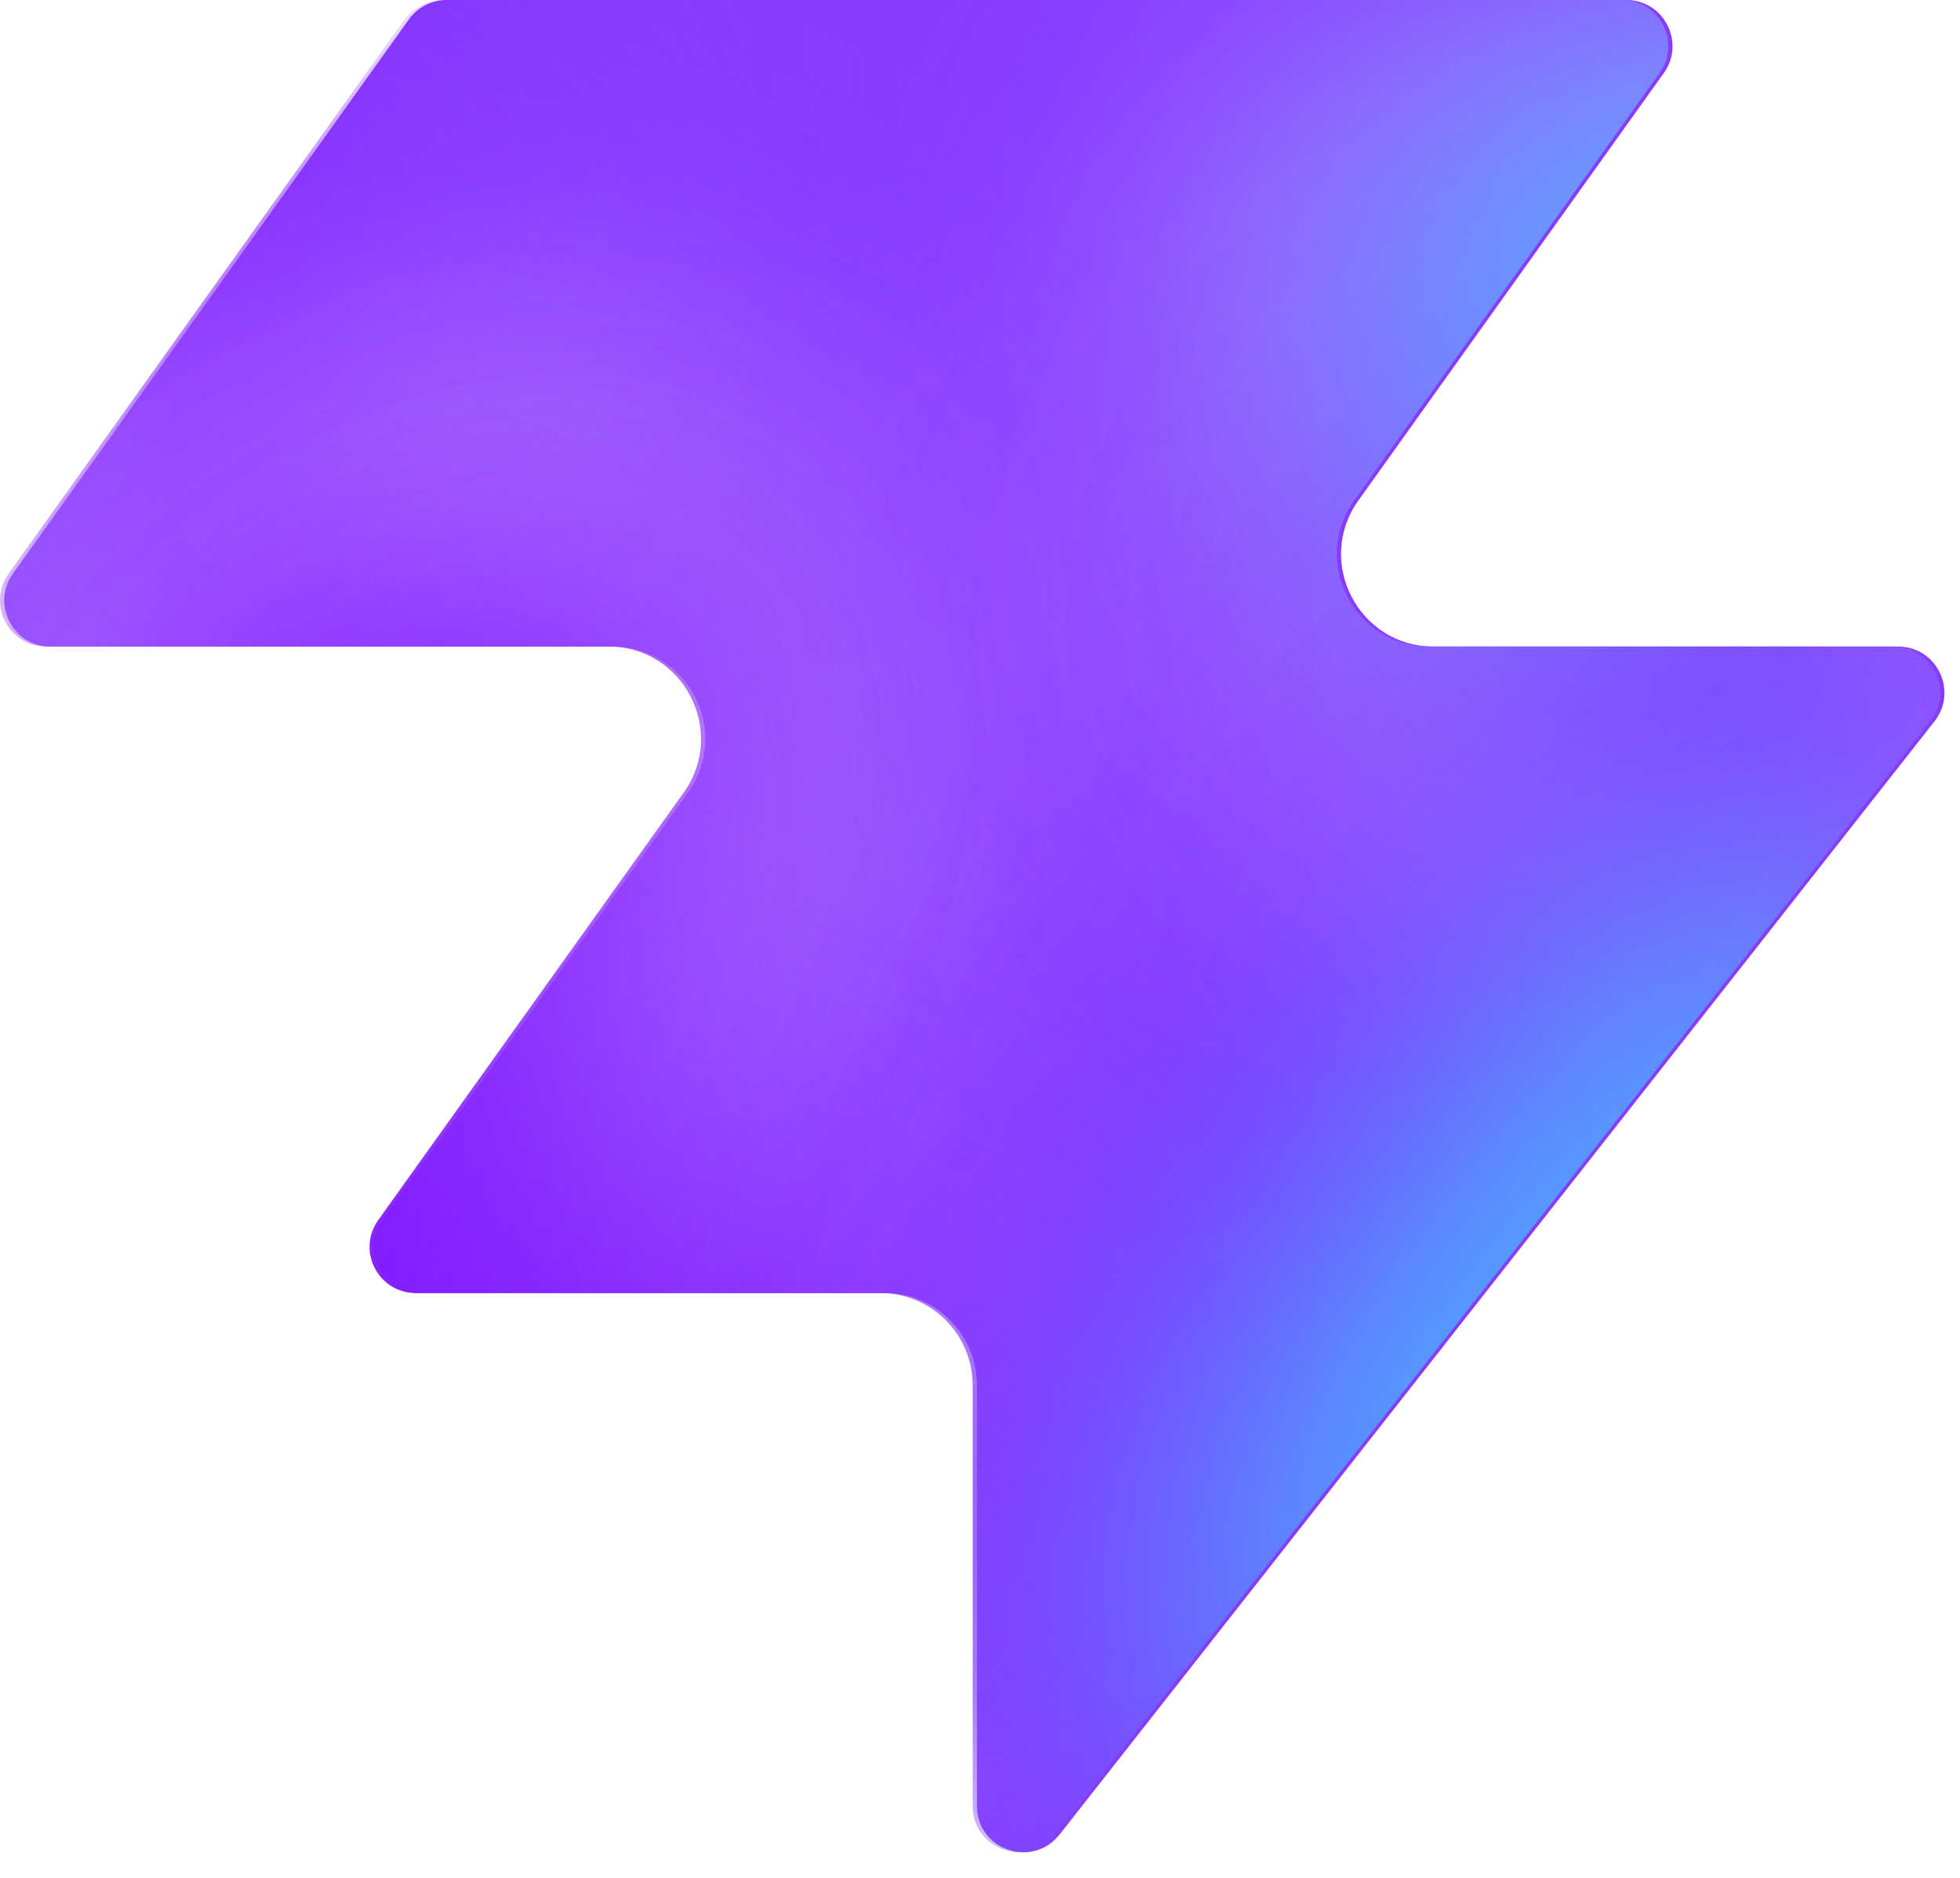
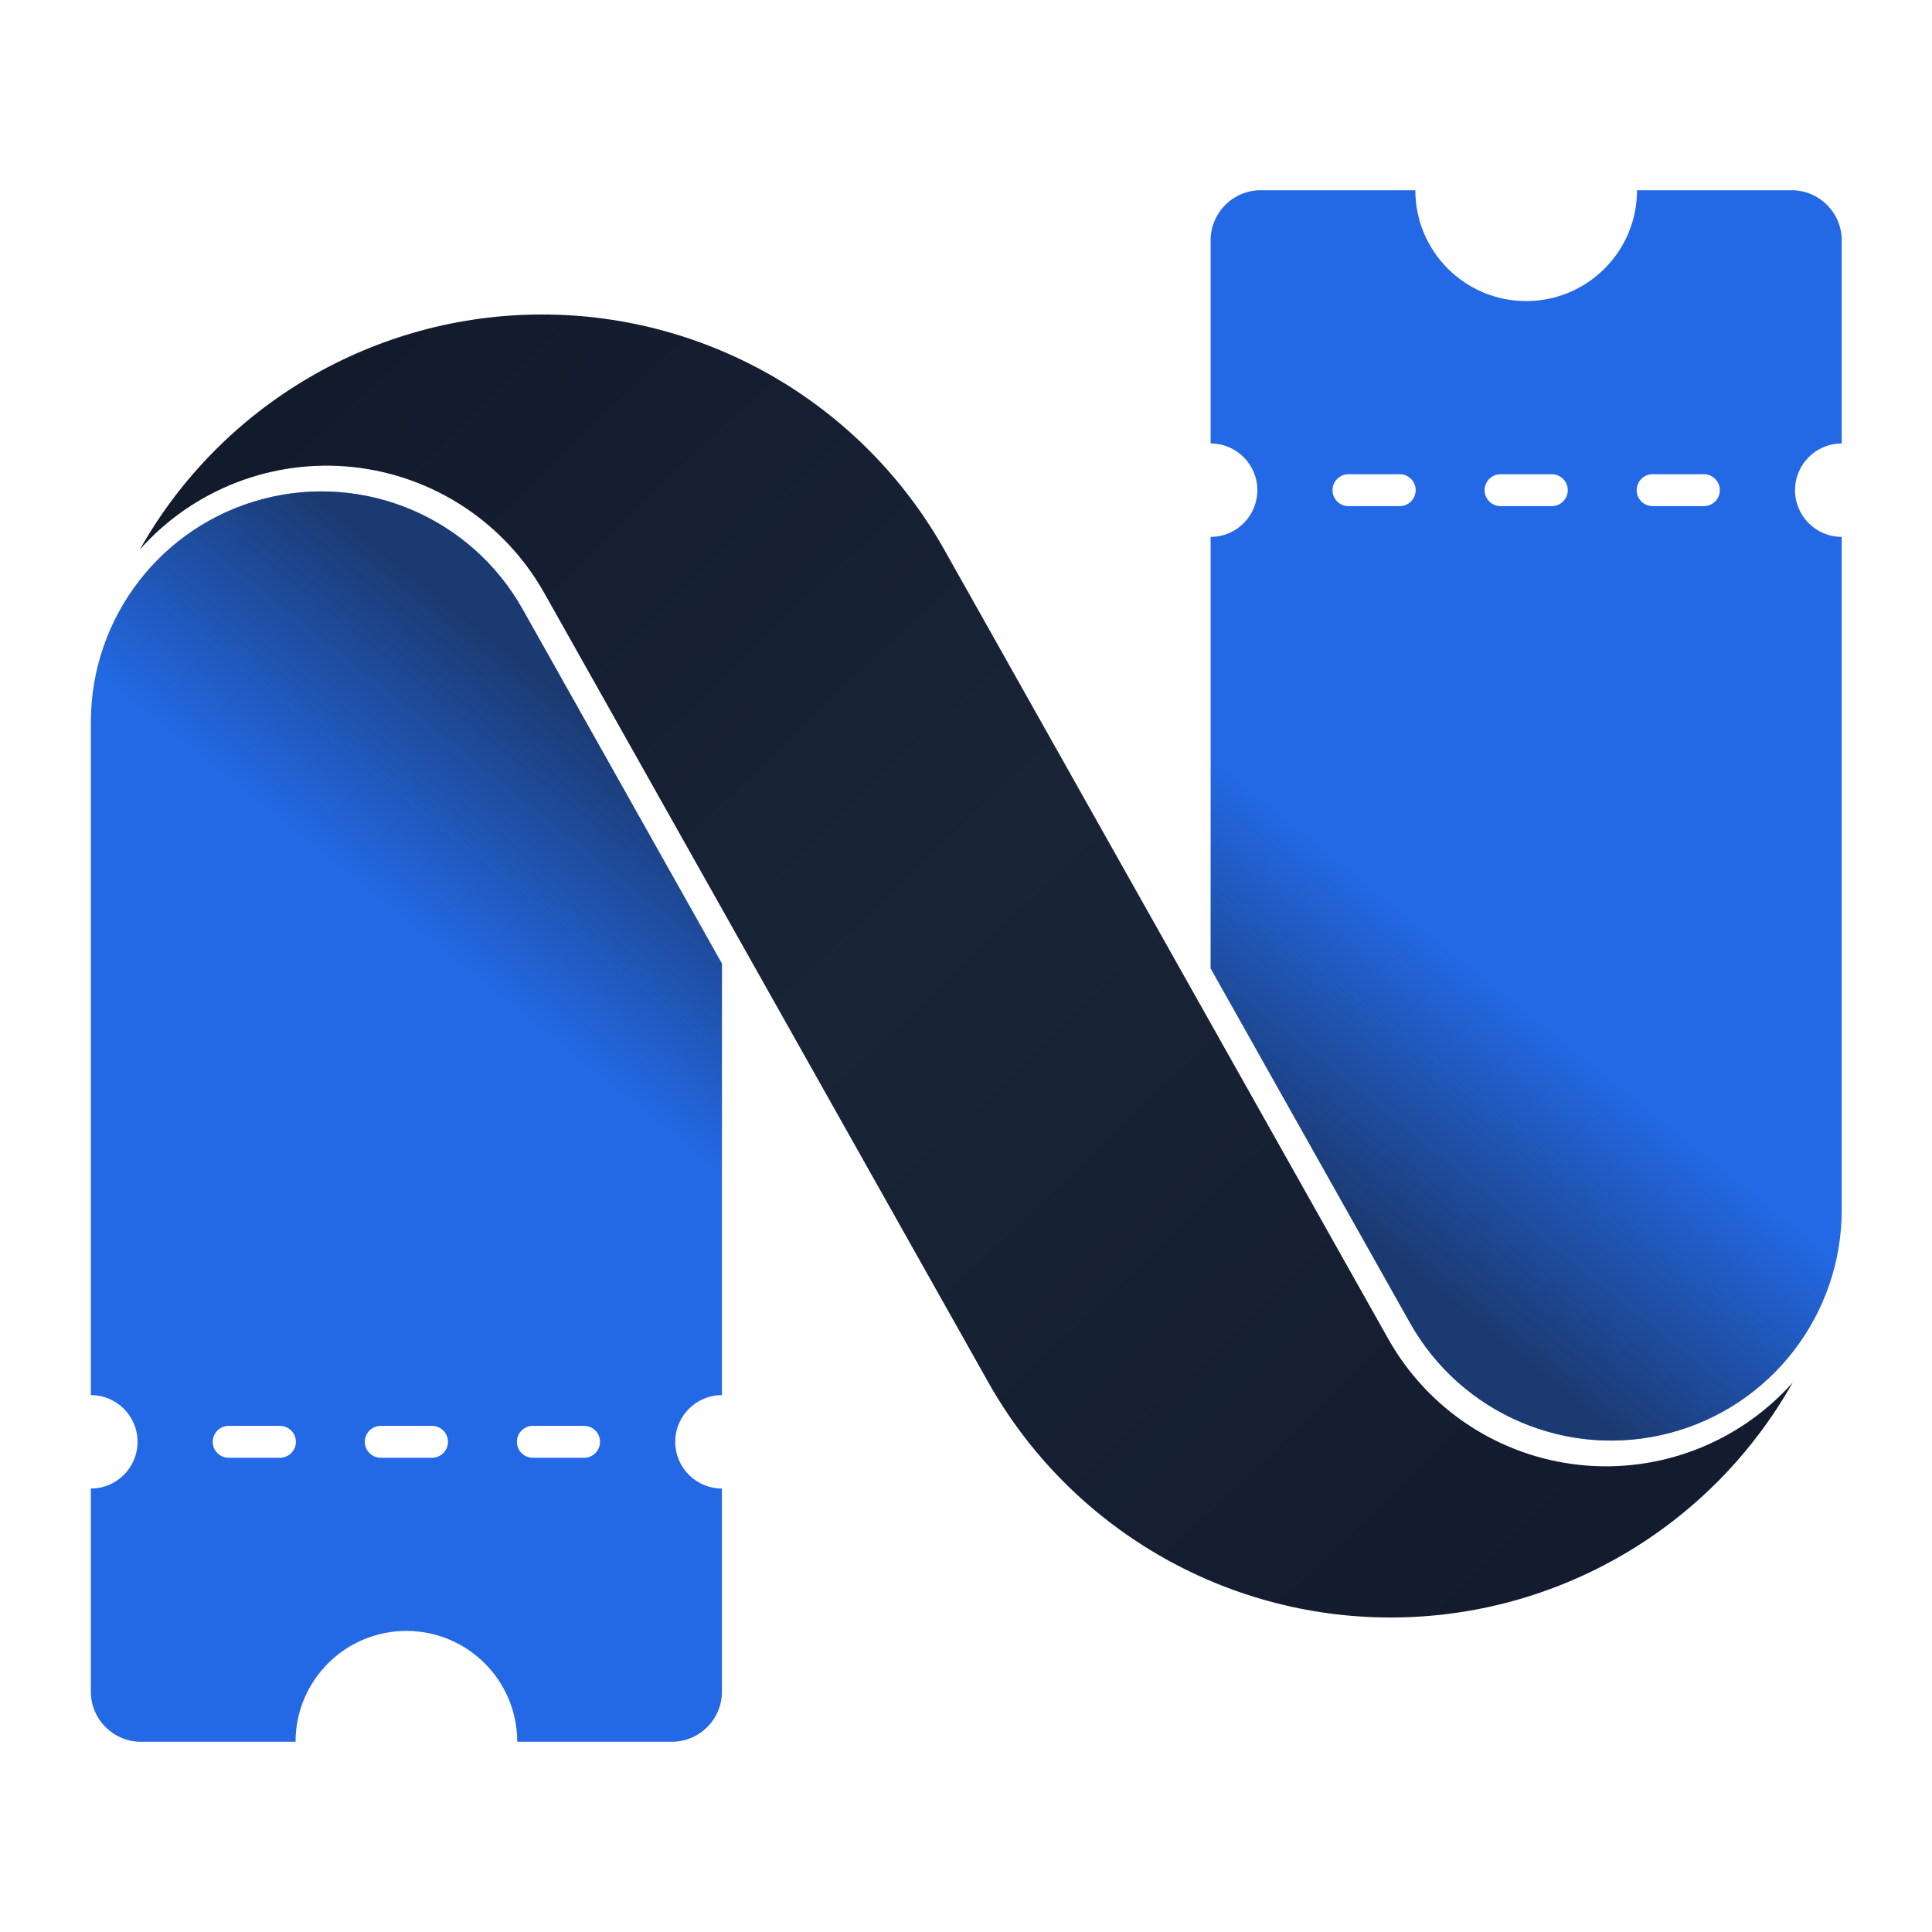
- <svg xmlns="http://www.w3.org/2000/svg" width="48" height="46" fill="none" viewBox="0 0 48 46">
-   <path fill="#863bff" d="M25.946 44.938c-.664.845-2.021.375-2.021-.698V33.937a2.26 2.26 0 0 0-2.262-2.262H10.287c-.92 0-1.456-1.04-.92-1.788l7.48-10.471c1.07-1.497 0-3.578-1.842-3.578H1.237c-.92 0-1.456-1.04-.92-1.788L10.013.474c.214-.297.556-.474.92-.474h28.894c.92 0 1.456 1.04.92 1.788l-7.48 10.471c-1.07 1.498 0 3.579 1.842 3.579h11.377c.943 0 1.473 1.088.89 1.83L25.947 44.94z" style="fill:#863bff;fill:color(display-p3 .525 .23 1);fill-opacity:1" />
-   <mask id="a" width="48" height="46" x="0" y="0" maskUnits="userSpaceOnUse" style="mask-type:alpha">
-     <path fill="#000" d="M25.842 44.938c-.664.844-2.021.375-2.021-.698V33.937a2.26 2.26 0 0 0-2.262-2.262H10.183c-.92 0-1.456-1.04-.92-1.788l7.48-10.471c1.07-1.498 0-3.579-1.842-3.579H1.133c-.92 0-1.456-1.04-.92-1.787L9.91.473c.214-.297.556-.474.92-.474h28.894c.92 0 1.456 1.04.92 1.788l-7.48 10.471c-1.07 1.498 0 3.578 1.842 3.578h11.377c.943 0 1.473 1.088.89 1.832L25.843 44.94z" style="fill:#000;fill-opacity:1" />
-   </mask>
-   <g mask="url(#a)">
-     <g filter="url(#b)">
-       <ellipse cx="5.508" cy="14.704" fill="#ede6ff" rx="5.508" ry="14.704" style="fill:#ede6ff;fill:color(display-p3 .927 .903 1);fill-opacity:1" transform="matrix(.00324 1 1 -.00324 -4.47 31.516)" />
-     </g>
-     <g filter="url(#c)">
-       <ellipse cx="10.399" cy="29.851" fill="#ede6ff" rx="10.399" ry="29.851" style="fill:#ede6ff;fill:color(display-p3 .927 .903 1);fill-opacity:1" transform="matrix(.00324 1 1 -.00324 -39.328 7.883)" />
-     </g>
-     <g filter="url(#d)">
-       <ellipse cx="5.508" cy="30.487" fill="#7e14ff" rx="5.508" ry="30.487" style="fill:#7e14ff;fill:color(display-p3 .492 .077 1);fill-opacity:1" transform="rotate(89.814 -25.913 -14.639)scale(1 -1)" />
-     </g>
-     <g filter="url(#e)">
-       <ellipse cx="5.508" cy="30.599" fill="#7e14ff" rx="5.508" ry="30.599" style="fill:#7e14ff;fill:color(display-p3 .492 .077 1);fill-opacity:1" transform="rotate(89.814 -32.644 -3.334)scale(1 -1)" />
-     </g>
-     <g filter="url(#f)">
-       <ellipse cx="5.508" cy="30.599" fill="#7e14ff" rx="5.508" ry="30.599" style="fill:#7e14ff;fill:color(display-p3 .492 .077 1);fill-opacity:1" transform="matrix(.00324 1 1 -.00324 -34.34 30.47)" />
-     </g>
-     <g filter="url(#g)">
-       <ellipse cx="14.072" cy="22.078" fill="#ede6ff" rx="14.072" ry="22.078" style="fill:#ede6ff;fill:color(display-p3 .927 .903 1);fill-opacity:1" transform="rotate(93.35 24.506 48.493)scale(-1 1)" />
-     </g>
-     <g filter="url(#h)">
-       <ellipse cx="3.47" cy="21.501" fill="#7e14ff" rx="3.47" ry="21.501" style="fill:#7e14ff;fill:color(display-p3 .492 .077 1);fill-opacity:1" transform="rotate(89.009 28.708 47.59)scale(-1 1)" />
-     </g>
-     <g filter="url(#i)">
-       <ellipse cx="3.47" cy="21.501" fill="#7e14ff" rx="3.47" ry="21.501" style="fill:#7e14ff;fill:color(display-p3 .492 .077 1);fill-opacity:1" transform="rotate(89.009 28.708 47.59)scale(-1 1)" />
-     </g>
-     <g filter="url(#j)">
-       <ellipse cx=".387" cy="8.972" fill="#7e14ff" rx="4.407" ry="29.108" style="fill:#7e14ff;fill:color(display-p3 .492 .077 1);fill-opacity:1" transform="rotate(39.51 .387 8.972)" />
-     </g>
-     <g filter="url(#k)">
-       <ellipse cx="47.523" cy="-6.092" fill="#7e14ff" rx="4.407" ry="29.108" style="fill:#7e14ff;fill:color(display-p3 .492 .077 1);fill-opacity:1" transform="rotate(37.892 47.523 -6.092)" />
-     </g>
-     <g filter="url(#l)">
-       <ellipse cx="41.412" cy="6.333" fill="#47bfff" rx="5.971" ry="9.665" style="fill:#47bfff;fill:color(display-p3 .28 .748 1);fill-opacity:1" transform="rotate(37.892 41.412 6.333)" />
-     </g>
-     <g filter="url(#m)">
-       <ellipse cx="-1.879" cy="38.332" fill="#7e14ff" rx="4.407" ry="29.108" style="fill:#7e14ff;fill:color(display-p3 .492 .077 1);fill-opacity:1" transform="rotate(37.892 -1.88 38.332)" />
-     </g>
-     <g filter="url(#n)">
-       <ellipse cx="-1.879" cy="38.332" fill="#7e14ff" rx="4.407" ry="29.108" style="fill:#7e14ff;fill:color(display-p3 .492 .077 1);fill-opacity:1" transform="rotate(37.892 -1.88 38.332)" />
-     </g>
-     <g filter="url(#o)">
-       <ellipse cx="35.651" cy="29.907" fill="#7e14ff" rx="4.407" ry="29.108" style="fill:#7e14ff;fill:color(display-p3 .492 .077 1);fill-opacity:1" transform="rotate(37.892 35.651 29.907)" />
-     </g>
-     <g filter="url(#p)">
-       <ellipse cx="38.418" cy="32.4" fill="#47bfff" rx="5.971" ry="15.297" style="fill:#47bfff;fill:color(display-p3 .28 .748 1);fill-opacity:1" transform="rotate(37.892 38.418 32.4)" />
-     </g>
+ <svg xmlns="http://www.w3.org/2000/svg" width="4096" height="4096" viewBox="175.75 179 1696 1696" role="img" aria-labelledby="logo-title">
+   <defs>
+     <linearGradient id="ribbon" gradientUnits="userSpaceOnUse" x1="400" y1="450" x2="1500" y2="1600">
+       <stop offset="0" stop-color="#111A2B" />
+       <stop offset="0.5" stop-color="#192437" />
+       <stop offset="1" stop-color="#131C2E" />
+     </linearGradient>
+     <linearGradient id="shade" gradientUnits="userSpaceOnUse" x1="-122.7" y1="152.9" x2="-274.1" y2="341.6">
+       <stop offset="0" stop-color="#18243A" stop-opacity="0.68" />
+       <stop offset="1" stop-color="#18243A" stop-opacity="0" />
+     </linearGradient>
+   </defs>
+   <g id="ticket-left">
+     <path d="M255.5 812.85A202.45 202.45 0 0 1 634.4 713.6L809.5 1024.89L809.5 1403.7A41 41 0 0 0 809.5 1485.7L809.5 1664A44 44 0 0 1 765.5 1708L629.8 1708A97.3 97.3 0 0 0 435.2 1708L299.5 1708A44 44 0 0 1 255.5 1664L255.5 1485.7A41 41 0 0 0 255.5 1403.7ZM376.5 1430.7H421.5A14 14 0 0 1 421.5 1458.7H376.5A14 14 0 0 1 376.5 1430.7ZM510 1430.7H555A14 14 0 0 1 555 1458.7H510A14 14 0 0 1 510 1430.7ZM643.5 1430.7H688.5A14 14 0 0 1 688.5 1458.7H643.5A14 14 0 0 1 643.5 1430.7Z" fill="#2369E5" fill-rule="evenodd" />
+     <path d="M255.5 812.85A202.45 202.45 0 0 1 634.4 713.6L809.5 1024.89L809.5 1403.7A41 41 0 0 0 809.5 1485.7L809.5 1664A44 44 0 0 1 765.5 1708L629.8 1708A97.3 97.3 0 0 0 435.2 1708L299.5 1708A44 44 0 0 1 255.5 1664L255.5 1485.7A41 41 0 0 0 255.5 1403.7ZM376.5 1430.7H421.5A14 14 0 0 1 421.5 1458.7H376.5A14 14 0 0 1 376.5 1430.7ZM510 1430.7H555A14 14 0 0 1 555 1458.7H510A14 14 0 0 1 510 1430.7ZM643.5 1430.7H688.5A14 14 0 0 1 688.5 1458.7H643.5A14 14 0 0 1 643.5 1430.7Z" fill="url(#shade)" fill-rule="evenodd" />
  </g>
-   <defs>
-     <filter id="b" width="60.045" height="41.654" x="-19.77" y="16.149" color-interpolation-filters="sRGB" filterUnits="userSpaceOnUse">
-       <feFlood flood-opacity="0" result="BackgroundImageFix" />
-       <feBlend in="SourceGraphic" in2="BackgroundImageFix" result="shape" />
-       <feGaussianBlur result="effect1_foregroundBlur_2002_17158" stdDeviation="7.659" />
-     </filter>
-     <filter id="c" width="90.34" height="51.437" x="-54.613" y="-7.533" color-interpolation-filters="sRGB" filterUnits="userSpaceOnUse">
-       <feFlood flood-opacity="0" result="BackgroundImageFix" />
-       <feBlend in="SourceGraphic" in2="BackgroundImageFix" result="shape" />
-       <feGaussianBlur result="effect1_foregroundBlur_2002_17158" stdDeviation="7.659" />
-     </filter>
-     <filter id="d" width="79.355" height="29.4" x="-49.64" y="2.03" color-interpolation-filters="sRGB" filterUnits="userSpaceOnUse">
-       <feFlood flood-opacity="0" result="BackgroundImageFix" />
-       <feBlend in="SourceGraphic" in2="BackgroundImageFix" result="shape" />
-       <feGaussianBlur result="effect1_foregroundBlur_2002_17158" stdDeviation="4.596" />
-     </filter>
-     <filter id="e" width="79.579" height="29.4" x="-45.045" y="20.029" color-interpolation-filters="sRGB" filterUnits="userSpaceOnUse">
-       <feFlood flood-opacity="0" result="BackgroundImageFix" />
-       <feBlend in="SourceGraphic" in2="BackgroundImageFix" result="shape" />
-       <feGaussianBlur result="effect1_foregroundBlur_2002_17158" stdDeviation="4.596" />
-     </filter>
-     <filter id="f" width="79.579" height="29.4" x="-43.513" y="21.178" color-interpolation-filters="sRGB" filterUnits="userSpaceOnUse">
-       <feFlood flood-opacity="0" result="BackgroundImageFix" />
-       <feBlend in="SourceGraphic" in2="BackgroundImageFix" result="shape" />
-       <feGaussianBlur result="effect1_foregroundBlur_2002_17158" stdDeviation="4.596" />
-     </filter>
-     <filter id="g" width="74.749" height="58.852" x="15.756" y="-17.901" color-interpolation-filters="sRGB" filterUnits="userSpaceOnUse">
-       <feFlood flood-opacity="0" result="BackgroundImageFix" />
-       <feBlend in="SourceGraphic" in2="BackgroundImageFix" result="shape" />
-       <feGaussianBlur result="effect1_foregroundBlur_2002_17158" stdDeviation="7.659" />
-     </filter>
-     <filter id="h" width="61.377" height="25.362" x="23.548" y="2.284" color-interpolation-filters="sRGB" filterUnits="userSpaceOnUse">
-       <feFlood flood-opacity="0" result="BackgroundImageFix" />
-       <feBlend in="SourceGraphic" in2="BackgroundImageFix" result="shape" />
-       <feGaussianBlur result="effect1_foregroundBlur_2002_17158" stdDeviation="4.596" />
-     </filter>
-     <filter id="i" width="61.377" height="25.362" x="23.548" y="2.284" color-interpolation-filters="sRGB" filterUnits="userSpaceOnUse">
-       <feFlood flood-opacity="0" result="BackgroundImageFix" />
-       <feBlend in="SourceGraphic" in2="BackgroundImageFix" result="shape" />
-       <feGaussianBlur result="effect1_foregroundBlur_2002_17158" stdDeviation="4.596" />
-     </filter>
-     <filter id="j" width="56.045" height="63.649" x="-27.636" y="-22.853" color-interpolation-filters="sRGB" filterUnits="userSpaceOnUse">
-       <feFlood flood-opacity="0" result="BackgroundImageFix" />
-       <feBlend in="SourceGraphic" in2="BackgroundImageFix" result="shape" />
-       <feGaussianBlur result="effect1_foregroundBlur_2002_17158" stdDeviation="4.596" />
-     </filter>
-     <filter id="k" width="54.814" height="64.646" x="20.116" y="-38.415" color-interpolation-filters="sRGB" filterUnits="userSpaceOnUse">
-       <feFlood flood-opacity="0" result="BackgroundImageFix" />
-       <feBlend in="SourceGraphic" in2="BackgroundImageFix" result="shape" />
-       <feGaussianBlur result="effect1_foregroundBlur_2002_17158" stdDeviation="4.596" />
-     </filter>
-     <filter id="l" width="33.541" height="35.313" x="24.641" y="-11.323" color-interpolation-filters="sRGB" filterUnits="userSpaceOnUse">
-       <feFlood flood-opacity="0" result="BackgroundImageFix" />
-       <feBlend in="SourceGraphic" in2="BackgroundImageFix" result="shape" />
-       <feGaussianBlur result="effect1_foregroundBlur_2002_17158" stdDeviation="4.596" />
-     </filter>
-     <filter id="m" width="54.814" height="64.646" x="-29.286" y="6.009" color-interpolation-filters="sRGB" filterUnits="userSpaceOnUse">
-       <feFlood flood-opacity="0" result="BackgroundImageFix" />
-       <feBlend in="SourceGraphic" in2="BackgroundImageFix" result="shape" />
-       <feGaussianBlur result="effect1_foregroundBlur_2002_17158" stdDeviation="4.596" />
-     </filter>
-     <filter id="n" width="54.814" height="64.646" x="-29.286" y="6.009" color-interpolation-filters="sRGB" filterUnits="userSpaceOnUse">
-       <feFlood flood-opacity="0" result="BackgroundImageFix" />
-       <feBlend in="SourceGraphic" in2="BackgroundImageFix" result="shape" />
-       <feGaussianBlur result="effect1_foregroundBlur_2002_17158" stdDeviation="4.596" />
-     </filter>
-     <filter id="o" width="54.814" height="64.646" x="8.244" y="-2.416" color-interpolation-filters="sRGB" filterUnits="userSpaceOnUse">
-       <feFlood flood-opacity="0" result="BackgroundImageFix" />
-       <feBlend in="SourceGraphic" in2="BackgroundImageFix" result="shape" />
-       <feGaussianBlur result="effect1_foregroundBlur_2002_17158" stdDeviation="4.596" />
-     </filter>
-     <filter id="p" width="39.409" height="43.623" x="18.713" y="10.588" color-interpolation-filters="sRGB" filterUnits="userSpaceOnUse">
-       <feFlood flood-opacity="0" result="BackgroundImageFix" />
-       <feBlend in="SourceGraphic" in2="BackgroundImageFix" result="shape" />
-       <feGaussianBlur result="effect1_foregroundBlur_2002_17158" stdDeviation="4.596" />
-     </filter>
-   </defs>
+   <g id="ticket-right" transform="rotate(180 1024 1027)">
+     <path d="M255.5 812.85A202.45 202.45 0 0 1 634.4 713.6L809.5 1024.89L809.5 1403.7A41 41 0 0 0 809.5 1485.7L809.5 1664A44 44 0 0 1 765.5 1708L629.8 1708A97.3 97.3 0 0 0 435.2 1708L299.5 1708A44 44 0 0 1 255.5 1664L255.5 1485.7A41 41 0 0 0 255.5 1403.7ZM376.5 1430.7H421.5A14 14 0 0 1 421.5 1458.7H376.5A14 14 0 0 1 376.5 1430.7ZM510 1430.7H555A14 14 0 0 1 555 1458.7H510A14 14 0 0 1 510 1430.7ZM643.5 1430.7H688.5A14 14 0 0 1 688.5 1458.7H643.5A14 14 0 0 1 643.5 1430.7Z" fill="#2369E5" fill-rule="evenodd" />
+     <path d="M255.5 812.85A202.45 202.45 0 0 1 634.4 713.6L809.5 1024.89L809.5 1403.7A41 41 0 0 0 809.5 1485.7L809.5 1664A44 44 0 0 1 765.5 1708L629.8 1708A97.3 97.3 0 0 0 435.2 1708L299.5 1708A44 44 0 0 1 255.5 1664L255.5 1485.7A41 41 0 0 0 255.5 1403.7ZM376.5 1430.7H421.5A14 14 0 0 1 421.5 1458.7H376.5A14 14 0 0 1 376.5 1430.7ZM510 1430.7H555A14 14 0 0 1 555 1458.7H510A14 14 0 0 1 510 1430.7ZM643.5 1430.7H688.5A14 14 0 0 1 688.5 1458.7H643.5A14 14 0 0 1 643.5 1430.7Z" fill="url(#shade)" fill-rule="evenodd" />
+   </g>
+   <path id="ribbon-band" d="M298.56 661.33A405.2 405.2 0 0 1 1004.72 661.62L1394.46 1354.41A219.3 219.3 0 0 0 1749.44 1392.67A405.2 405.2 0 0 1 1043.28 1392.38L653.54 699.59A219.3 219.3 0 0 0 298.56 661.33Z" fill="url(#ribbon)" />
</svg>
